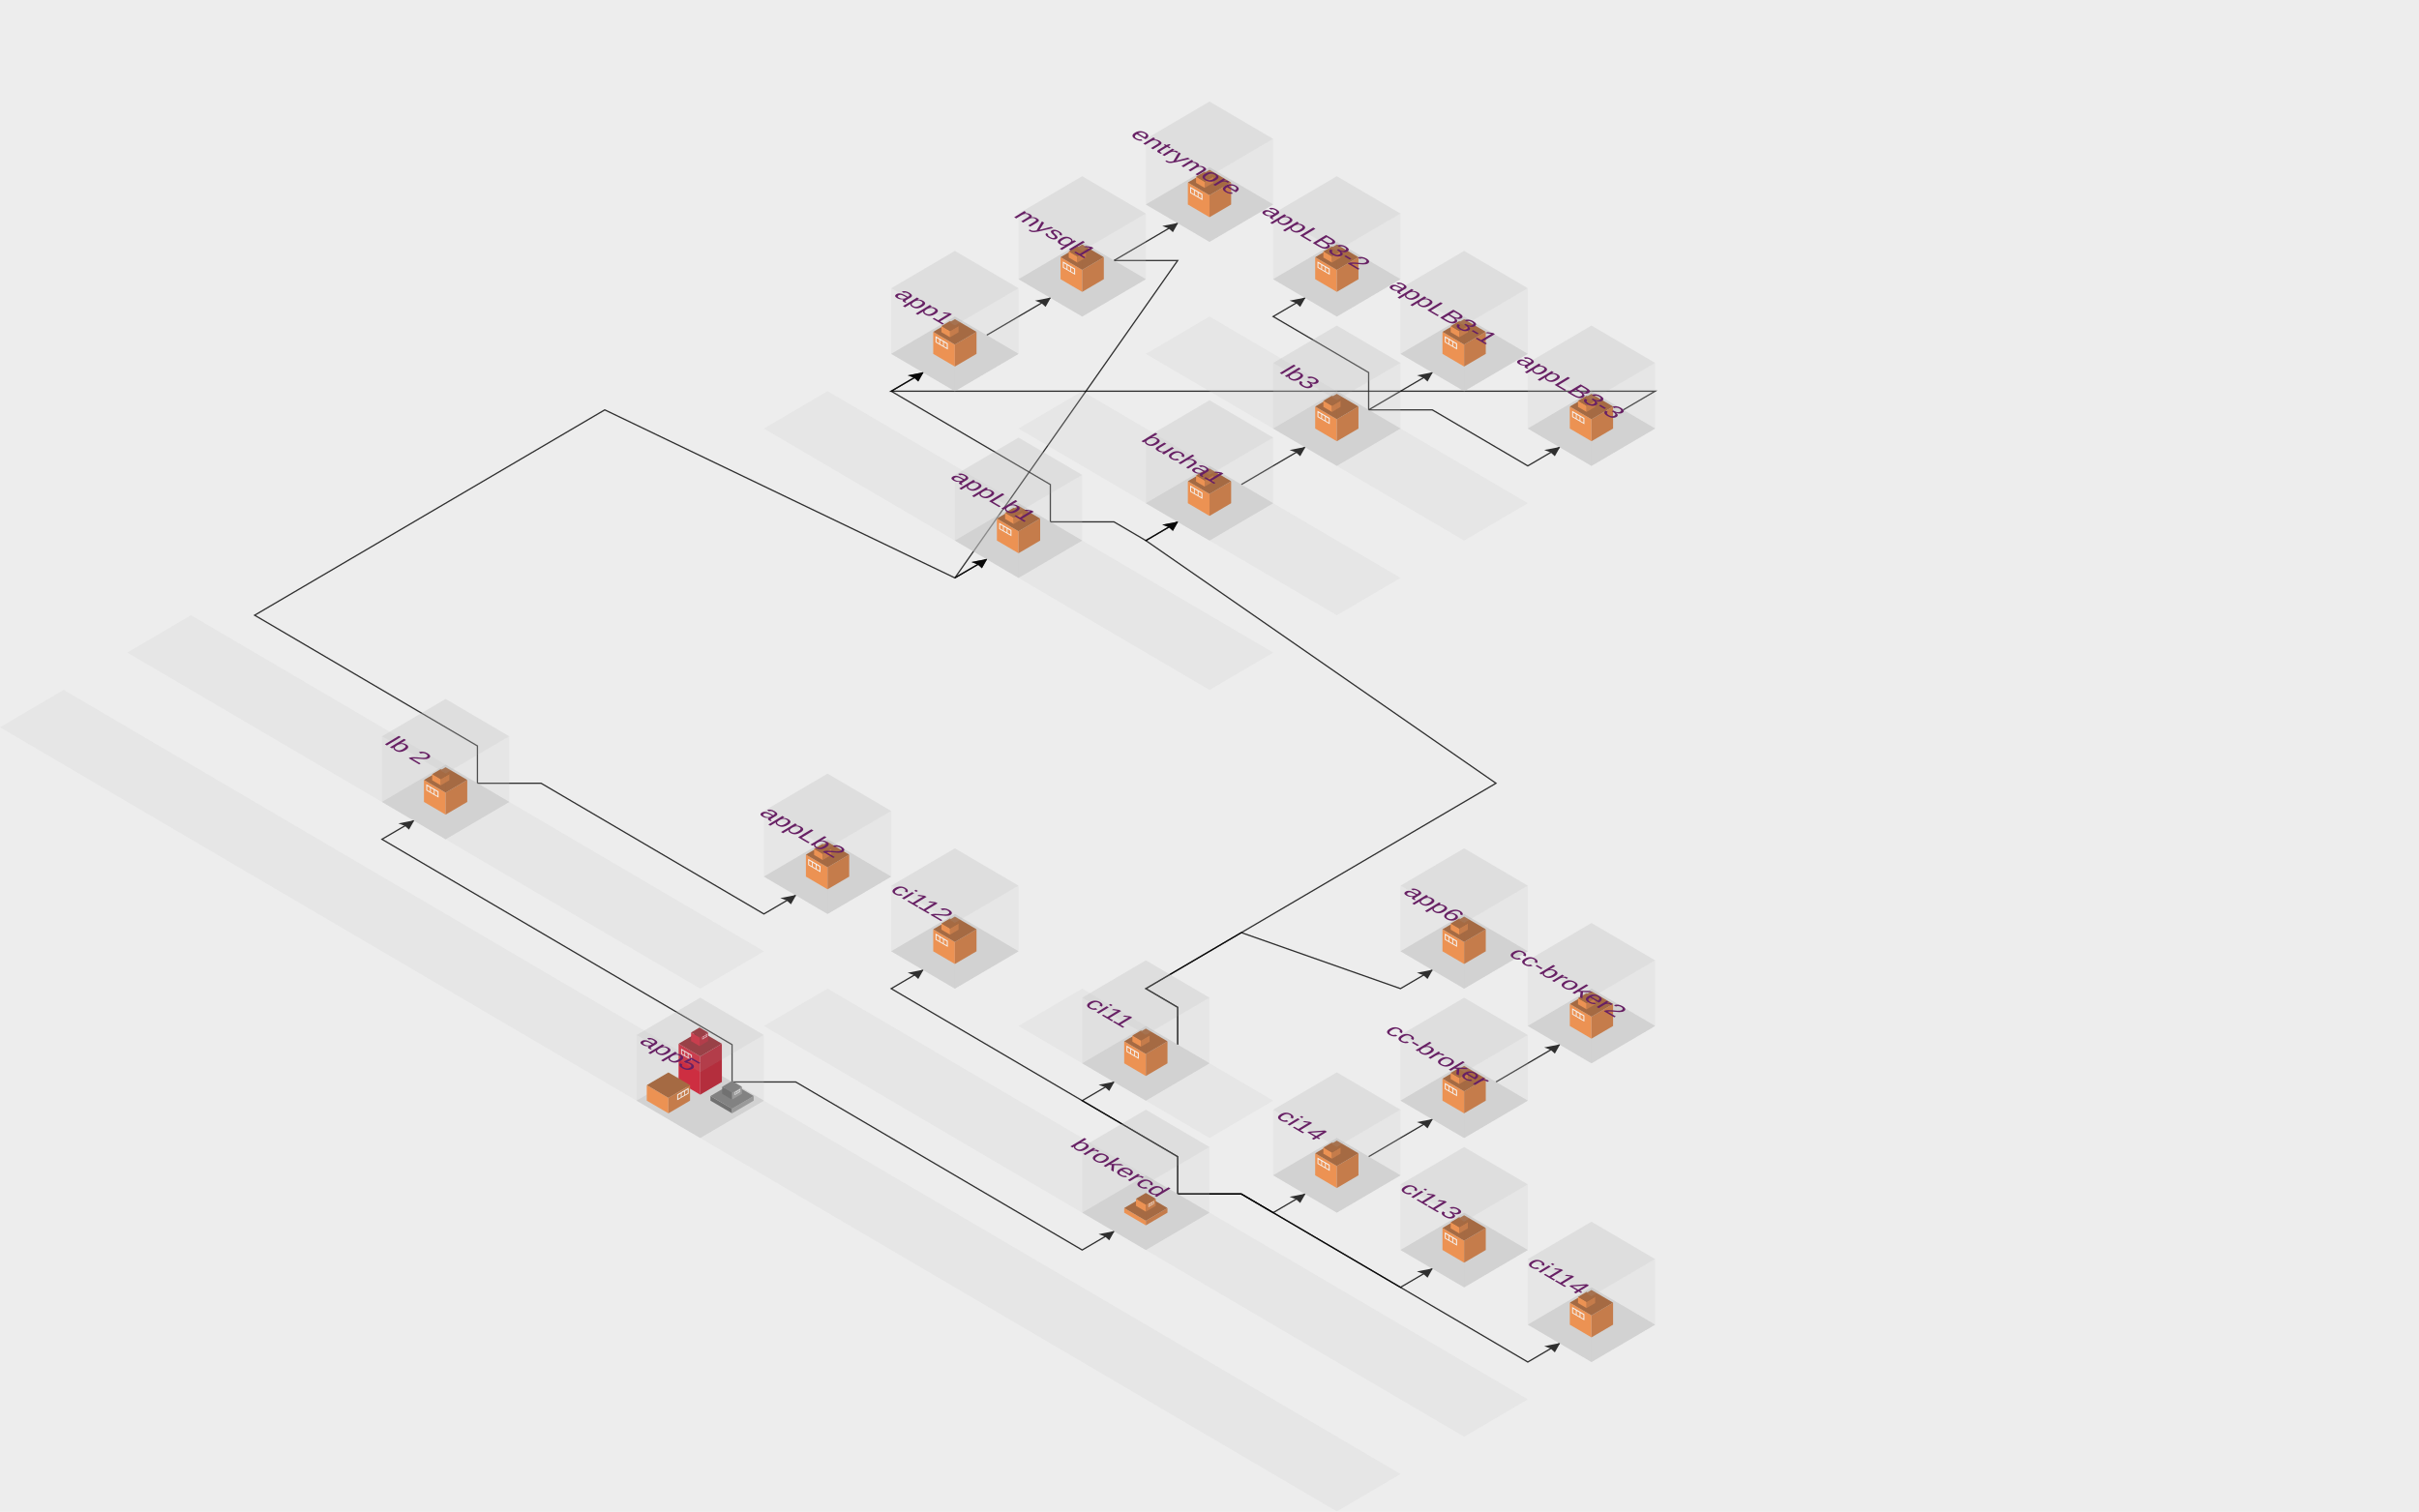
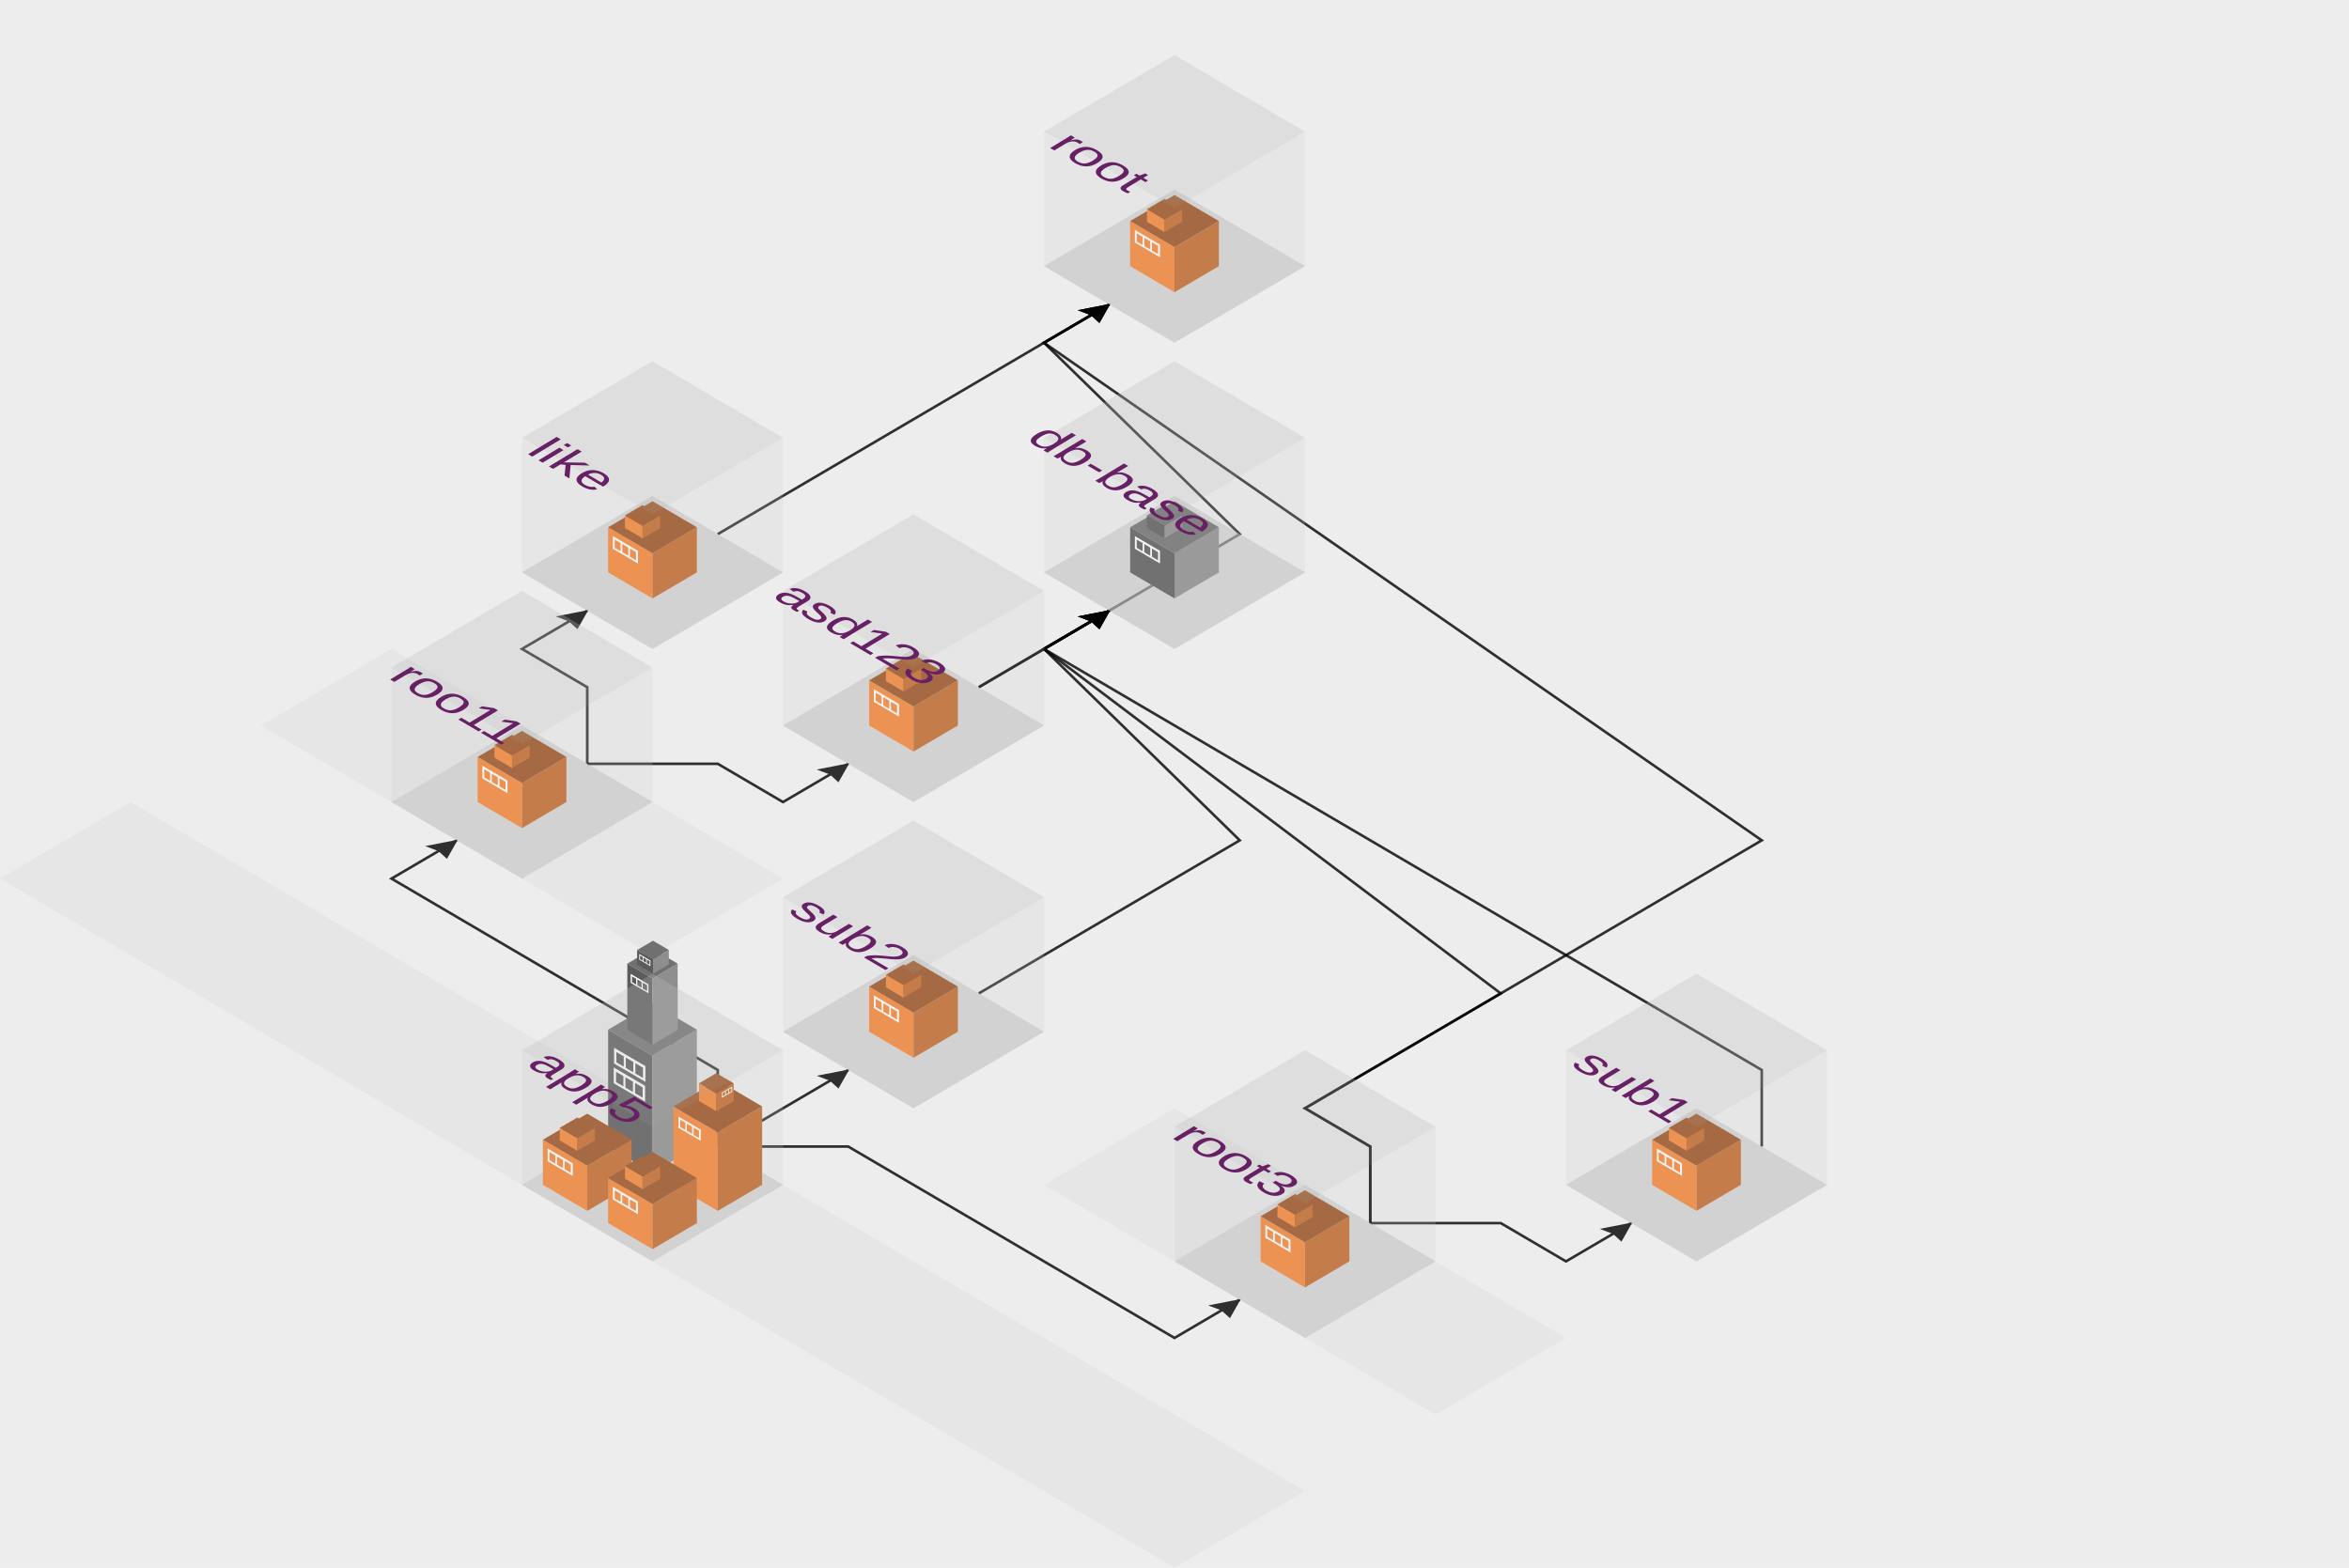
- <svg xmlns="http://www.w3.org/2000/svg" xmlns:xlink="http://www.w3.org/1999/xlink" baseProfile="full" height="1187.384" version="1.1" width="1900.0">
+ <svg xmlns="http://www.w3.org/2000/svg" xmlns:xlink="http://www.w3.org/1999/xlink" baseProfile="full" height="600.688" version="1.1" width="900.0">
  <defs>
    <filter id="brightness">
      <feComponentTransfer in="SourceGraphic">
        <feFuncR slope="0.6" type="linear" />
        <feFuncG slope="0.6" type="linear" />
        <feFuncB slope="0.6" type="linear" />
      </feComponentTransfer>
    </filter>
    <filter id="darker">
      <feComponentTransfer in="SourceGraphic">
        <feFuncR slope="0.4" type="linear" />
        <feFuncG slope="0.4" type="linear" />
        <feFuncB slope="0.4" type="linear" />
      </feComponentTransfer>
    </filter>
    <marker id="arrow" markerHeight="12.5" markerUnits="strokeWidth" markerWidth="12.5" refX="152" refY="3" viewBox="0,0,157.21,92.25">
      <polyline fill="#000" points="0,30.75 157.21,0 104.81,92.25 63.79,54.82" />
    </marker>
    <symbol id="grid.base" preserveAspectRatio="xMidYMax meet" viewBox="0,0,266.4,156.32">
      <polygon fill="#bababa" points="133.2,0 0,78.16 133.2,156.32 266.4,78.16" />
    </symbol>
    <style type="text/css">.dark{fill: currentColor;}.darker{filter: url(#brightness)}.2darker{filter: url(#darker)}text{font-family:Arial, Helvetica, sans-serif; fill: #672064;}.white{fill:#fff;}</style>
    <symbol id="application.medium" preserveAspectRatio="xMidYMax meet" viewBox="0,0,266.4,291.76">
      <polygon class="dark" points="133.2,291.76 0,213.6 0,78.16 133.2,156.32" />
      <polygon class="light" points="133.2,291.76 266.4,213.6 266.4,78.16 133.2,156.32" />
      <polygon class="darker" points="133.2,0 0,78.16 133.2,156.32 266.4,78.16" />
      <polygon class="dark" points="103.31,111.32 50.51,80.33 50.5,42.49 103.31,73.48" />
      <polygon class="light" points="103.31,111.32 156.12,80.33 156.12,42.49 103.31,73.48" />
      <polygon class="darker" points="103.31,11.51 50.5,42.49 103.31,73.48 156.12,42.49" />
      <path class="white" d="M14.24,142.62l75.41,44.22V148.9L14.24,104.65ZM65.56,142l18.16,10.65v24.69L65.56,166.65Zm-23-13.52L60.42,139v24.68L42.53,153.14ZM19.85,115.1l17.61,10.38v24.68L19.85,139.82Z" />
    </symbol>
    <style type="text/css">.aws{color: #f58536;fill: #c4692c;}</style>
    <symbol id="boundaries_box.front" preserveAspectRatio="xMidYMax meet" viewBox="0,0,265.58,292.78">
      <polygon fill="#bababa" fill-opacity="0.3" points="132.79,0 0,77.92 132.79,155.84 265.58,77.92 132.79,0" />
      <polygon fill="#ccc" fill-opacity="0.2" points="132.79,155.84 132.79,292.78 0,214.86 0,77.92 132.79,155.84" />
      <polygon fill="#ccc" fill-opacity="0.2" points="265.58,77.92 265.58,214.86 132.79,292.78 132.79,155.84 265.58,77.92" />
    </symbol>
    <symbol id="default" preserveAspectRatio="xMidYMax meet" viewBox="0,0,266.4,291.76">
      <polygon class="dark" points="133.2,291.76 0,213.6 0,78.16 133.2,156.32" />
      <polygon class="light" points="133.2,291.76 266.4,213.6 266.4,78.16 133.2,156.32" />
      <polygon class="darker" points="133.2,0 0,78.16 133.2,156.32 266.4,78.16" />
      <polygon class="dark" points="103.31,111.32 50.51,80.33 50.5,42.49 103.31,73.48" />
      <polygon class="light" points="103.31,111.32 156.12,80.33 156.12,42.49 103.31,73.48" />
      <polygon class="darker" points="103.31,11.51 50.5,42.49 103.31,73.48 156.12,42.49" />
      <path class="white" d="M14.24,142.62l75.41,44.22V148.9L14.24,104.65ZM65.56,142l18.16,10.65v24.69L65.56,166.65Zm-23-13.52L60.42,139v24.68L42.53,153.14ZM19.85,115.1l17.61,10.38v24.68L19.85,139.82Z" />
    </symbol>
-     <symbol id="broker.medium" preserveAspectRatio="xMidYMax meet" viewBox="0,0,266.4,199.47">
-       <polygon class="dark" points="133.2,199.47 0,121.31 0,92.87 133.2,171.03" />
-       <polygon class="light" points="133.2,199.47 266.4,121.31 266.4,92.87 133.2,171.03" />
-       <polygon class="darker" points="133.2,14.71 0,92.87 133.2,171.03 266.4,92.87" />
-       <polygon class="dark" points="133.17,115 72.33,79.3 72.33,35.7 133.17,71.4" />
-       <polygon class="light" points="133.17,115 194.01,79.3 194.01,35.7 133.17,71.4" />
-       <polygon class="darker" points="133.17,0 72.33,35.7 133.17,71.4 194.01,35.7" />
-       <path class="white" d="M183.62,66.68,149.07,86.94V69.56l34.55-20.27Zm-23.51-.3-8.32,4.88V82.57l8.32-4.88Zm10.55-6.19L162.47,65V76.31l8.19-4.81Zm10.39-6.11L173,58.83V70.14l8.07-4.74Z" />
+     <style type="text/css">.premise{color: #5b5b5b;fill: #8e8e8e;}</style>
+     <symbol id="application.8xlarge" preserveAspectRatio="xMidYMax meet" viewBox="0,0,266.4,696.19">
+       <polygon class="dark" points="133.2,696.18 0,618.02 0,267.02 133.2,345.19" />
+       <polygon class="light" points="133.2,696.18 266.4,618.02 266.4,267.02 133.2,345.19" />
+       <polygon class="darker" points="133.2,188.87 0,267.02 133.2,345.19 266.4,267.02" />
+       <polygon class="dark" points="133.2,312.39 57.61,268.03 57.61,68.83 133.2,113.19" />
+       <polygon class="light" points="133.2,312.39 208.79,268.03 208.79,68.83 133.2,113.19" />
+       <polygon class="darker" points="133.2,24.48 57.61,68.83 133.2,113.19 208.79,68.83" />
+       <polygon class="dark" points="134.63,98.78 87.01,70.84 87.01,27.94 134.63,55.88" />
+       <polygon class="light" points="134.63,98.78 182.24,70.84 182.24,27.94 134.63,55.88" />
+       <polygon class="darker" points="134.63,0 87.01,27.94 134.63,55.88 182.24,27.94" />
+       <path class="white" d="M16.8,427.93,111,483.13V435.77L16.8,380.53Zm64.07-.82,22.68,13.3v30.82l-22.68-13.3ZM52.12,410.24l22.33,13.1v30.82l-22.33-13.1ZM23.81,393.57l22,12.95v30.82l-22-12.91Z" />
+       <path class="white" d="M17.8,368.68,112,423.88V376.52L17.8,321.27Zm64.08-.83,22.67,13.31V412L81.88,398.67ZM53.12,351l22.33,13.1V394.9L53.12,381.8ZM24.81,334.32l22,12.95v30.82l-22-12.91Z" />
+       <path class="white" d="M67.71,126.52l53.43,31.33V131L67.71,99.62Zm36.36-.47,12.87,7.55v17.49l-12.87-7.55Zm-16.31-9.57,12.67,7.43v17.5L87.76,134ZM71.69,107l12.47,7.35v17.49l-12.47-7.33Z" />
+       <path class="white" d="M93.37,56.78,127,76.51V59.58L93.37,39.83Zm22.91-.3,8.1,4.76v11l-8.1-4.75Zm-10.28-6,8,4.68v11l-8-4.68Zm-10.12-6,7.86,4.63v11l-7.86-4.62Z" />
    </symbol>
    <symbol id="application.large" preserveAspectRatio="xMidYMax meet" viewBox="0,0,266.4,413.53">
      <polygon class="dark" points="133.2,413.53 0,335.37 0,99.92 133.2,178.08" />
      <polygon class="light" points="133.2,413.53 266.4,335.37 266.4,99.92 133.2,178.08" />
      <polygon class="darker" points="133.2,21.76 0,99.92 133.2,178.08 266.4,99.92" />
      <polygon class="dark" points="129.04,114.34 76.84,83.71 76.84,30.63 129.04,61.26" />
      <polygon class="light" points="129.04,114.34 181.25,83.71 181.25,30.63 129.04,61.26" />
      <polygon class="darker" points="129.04,0 76.84,30.63 129.04,61.26 181.25,30.63" />
      <path class="white" d="M15.42,164.09l66.66,39.09V169.64L15.42,130.52Zm45.37-.58,16.05,9.42v21.82l-16.05-9.42ZM40.43,151.56l15.81,9.28v21.82l-15.81-9.28Zm-20-11.8L36,148.93v21.82l-15.57-9.14Z" />
      <path class="white" d="M145.8,58.39l30.94-18.14V55.81L145.8,74Zm21.06.27,7.45-4.37V44.16l-7.45,4.37Zm-9.45,5.55,7.34-4.31V49.77l-7.34,4.31Zm-9.3,5.47,7.22-4.25V55.3l-7.22,4.24Z" />
    </symbol>
-     <style type="text/css">.openstack{color: #ce081f;fill: #af071a;}</style>
-     <symbol id="application.small" preserveAspectRatio="xMidYMax meet" viewBox="0,0,266.4,199.47">
-       <polygon class="dark" points="133.2,199.47 0,121.31 0,92.87 133.2,171.03" />
-       <polygon class="light" points="133.2,199.47 266.4,121.31 266.4,92.87 133.2,171.03" />
-       <polygon class="darker" points="133.2,14.71 0,92.87 133.2,171.03 266.4,92.87" />
-       <polygon class="dark" points="133.17,115 72.33,79.3 72.33,35.7 133.17,71.4" />
-       <polygon class="light" points="133.17,115 194.01,79.3 194.01,35.7 133.17,71.4" />
-       <polygon class="darker" points="133.17,0 72.33,35.7 133.17,71.4 194.01,35.7" />
-       <path class="white" d="M183.62,66.68,149.07,86.94V69.56l34.55-20.27Zm-23.51-.3-8.32,4.88V82.57l8.32-4.88Zm10.55-6.19L162.47,65V76.31l8.19-4.81Zm10.39-6.11L173,58.83V70.14l8.07-4.74Z" />
-     </symbol>
-     <style type="text/css">.premise{color: #5b5b5b;fill: #8e8e8e;}</style>
-     <symbol id="application.micro" preserveAspectRatio="xMidYMax meet" viewBox="0,0,266.4,251.76">
-       <polygon class="dark" points="133.2,251.76 0,173.6 0,78.16 133.2,156.32" />
-       <polygon class="light" points="133.2,251.76 266.4,173.6 266.4,78.16 133.2,156.32" />
-       <polygon class="darker" points="133.2,0 0,78.16 133.2,156.32 266.4,78.16" />
-       <path class="white" d="M257.42,130l-70,41V135.8l70-41.05Zm-47.62-.61L193,139.25v22.91l16.84-9.89Zm21.37-12.54-16.59,9.74v22.9l16.59-9.74Zm21-12.38-16.34,9.62V137l16.34-9.59Z" />
-     </symbol>
  </defs>
-   <rect fill="#ededed" height="1187.384" width="1900.0" x="0" y="0" />
-   <path d="M575.0 850.034 575.0 820.699 300.0 659.357 325.0 644.69" fill="none" marker-end="url(#arrow)" opacity="0.8" stroke="black" stroke-width="1" />
-   <path d="M575.0 850.034 625.0 850.034 850.0 982.04 875.0 967.373" fill="none" marker-end="url(#arrow)" opacity="0.8" stroke="black" stroke-width="1" />
-   <path d="M875.0 204.667 925.0 204.667 750.0 454.013 775.0 439.346" fill="none" marker-end="url(#arrow)" opacity="0.8" stroke="black" stroke-width="1" />
-   <path d="M875.0 204.667 900.0 190.0 900.0 190.0 925.0 175.333" fill="none" marker-end="url(#arrow)" opacity="0.8" stroke="black" stroke-width="1" />
-   <path d="M825.0 410.011 825.0 380.676 700.0 307.339 725.0 292.672" fill="none" marker-end="url(#arrow)" opacity="0.8" stroke="black" stroke-width="1" />
-   <path d="M825.0 410.011 875.0 410.011 900.0 424.679 925.0 410.011" fill="none" marker-end="url(#arrow)" opacity="0.8" stroke="black" stroke-width="1" />
-   <path d="M375.0 615.355 375.0 586.02 200.0 483.348 475.0 322.007 750.0 454.013 775.0 439.346" fill="none" marker-end="url(#arrow)" opacity="0.8" stroke="black" stroke-width="1" />
-   <path d="M375.0 615.355 425.0 615.355 600.0 718.027 625.0 703.359" fill="none" marker-end="url(#arrow)" opacity="0.8" stroke="black" stroke-width="1" />
-   <path d="M775.0 263.337 800.0 248.67 800.0 248.67 825.0 234.002" fill="none" marker-end="url(#arrow)" opacity="0.8" stroke="black" stroke-width="1" />
-   <path d="M1075.0 322.007 1100.0 307.339 1100.0 307.339 1125.0 292.672" fill="none" marker-end="url(#arrow)" opacity="0.8" stroke="black" stroke-width="1" />
-   <path d="M1075.0 322.007 1075.0 292.672 1000.0 248.67 1025.0 234.002" fill="none" marker-end="url(#arrow)" opacity="0.8" stroke="black" stroke-width="1" />
-   <path d="M1075.0 322.007 1125.0 322.007 1200.0 366.009 1225.0 351.342" fill="none" marker-end="url(#arrow)" opacity="0.8" stroke="black" stroke-width="1" />
-   <path d="M1275.0 322.007 1300.0 307.339 700.0 307.339 725.0 292.672" fill="none" marker-end="url(#arrow)" opacity="0.8" stroke="black" stroke-width="1" />
-   <path d="M975.0 380.676 1000.0 366.009 1000.0 366.009 1025.0 351.342" fill="none" marker-end="url(#arrow)" opacity="0.8" stroke="black" stroke-width="1" />
-   <path d="M1175.0 850.034 1200.0 835.366 1200.0 835.366 1225.0 820.699" fill="none" marker-end="url(#arrow)" opacity="0.8" stroke="black" stroke-width="1" />
-   <path d="M925.0 820.699 925.0 791.364 900.0 776.697 975.0 732.694 1100.0 776.697 1125.0 762.029" fill="none" marker-end="url(#arrow)" opacity="0.8" stroke="black" stroke-width="1" />
-   <path d="M925.0 820.699 925.0 791.364 900.0 776.697 1175.0 615.355 900.0 424.679 925.0 410.011" fill="none" marker-end="url(#arrow)" opacity="0.8" stroke="black" stroke-width="1" />
-   <path d="M925.0 938.038 975.0 938.038 1200.0 1070.045 1225.0 1055.377" fill="none" marker-end="url(#arrow)" opacity="0.8" stroke="black" stroke-width="1" />
-   <path d="M925.0 938.038 925.0 908.703 700.0 776.697 725.0 762.029" fill="none" marker-end="url(#arrow)" opacity="0.8" stroke="black" stroke-width="1" />
-   <path d="M925.0 938.038 975.0 938.038 1100.0 1011.375 1125.0 996.708" fill="none" marker-end="url(#arrow)" opacity="0.8" stroke="black" stroke-width="1" />
-   <path d="M925.0 938.038 925.0 908.703 850.0 864.701 875.0 850.034" fill="none" marker-end="url(#arrow)" opacity="0.8" stroke="black" stroke-width="1" />
-   <path d="M925.0 938.038 975.0 938.038 1000.0 952.705 1025.0 938.038" fill="none" marker-end="url(#arrow)" opacity="0.8" stroke="black" stroke-width="1" />
-   <path d="M1075.0 908.703 1100.0 894.036 1100.0 894.036 1125.0 879.368" fill="none" marker-end="url(#arrow)" opacity="0.8" stroke="black" stroke-width="1" />
-   <polyline fill="#ccc" fill-opacity="0.2" points="900.0,160.665 950.0,131.33 1000.0,160.665 950.0,190.0" />
-   <use class="default" fill-opacity="0.4" height="190.0" width="100" x="900.0" xlink:href="#grid.base" y="0.0" />
-   <use class="aws" height="95.0" width="34.0" x="933.0" xlink:href="#application.medium" y="75.639" />
-   <use class="default" height="190.0" width="100" x="900.0" xlink:href="#boundaries_box.front" y="0.0" />
-   <text font-size="18.0" transform="translate(900.0, 0.0) skewY(30.404) skewX(-40.0) translate(-817.62, 114.0)" x="900.0" y="0.0">entrymore</text>
-   <polyline fill="#ccc" fill-opacity="0.2" points="1000.0,219.335 1050.0,190 1100.0,219.335 1050.0,248.67" />
-   <use class="default" fill-opacity="0.4" height="190.0" width="100" x="1000.0" xlink:href="#grid.base" y="58.67" />
-   <use class="aws" height="95.0" width="34.0" x="1033.0" xlink:href="#application.medium" y="134.309" />
-   <use class="default" height="190.0" width="100" x="1000.0" xlink:href="#boundaries_box.front" y="58.67" />
-   <text font-size="18.0" transform="translate(1000.0, 58.66965) skewY(30.404) skewX(-40.0) translate(-914.74, 55.33035)" x="1000.0" y="58.67">appLB3-2</text>
-   <polyline fill="#ccc" fill-opacity="0.2" points="1100.0,278.004 1150.0,248.67 1200.0,278.004 1150.0,307.339" />
-   <use class="default" fill-opacity="0.4" height="190.0" width="100" x="1100.0" xlink:href="#grid.base" y="117.339" />
-   <use class="aws" height="95.0" width="34.0" x="1133.0" xlink:href="#application.medium" y="192.978" />
-   <use class="default" height="190.0" width="100" x="1100.0" xlink:href="#boundaries_box.front" y="117.339" />
-   <text font-size="18.0" transform="translate(1100.0, 117.3393) skewY(30.404) skewX(-40.0) translate(-1014.74, -3.339303)" x="1100.0" y="117.339">appLB3-1</text>
-   <polyline fill="#ccc" fill-opacity="0.2" points="1200.0,336.674 1250.0,307.339 1300.0,336.674 1250.0,366.009" />
-   <use class="default" fill-opacity="0.4" height="190.0" width="100" x="1200.0" xlink:href="#grid.base" y="176.009" />
-   <use class="aws" height="95.0" width="34.0" x="1233.0" xlink:href="#application.medium" y="251.648" />
-   <use class="default" height="190.0" width="100" x="1200.0" xlink:href="#boundaries_box.front" y="176.009" />
-   <text font-size="18.0" transform="translate(1200.0, 176.009) skewY(30.404) skewX(-40.0) translate(-1114.74, -62.00895)" x="1200.0" y="176.009">appLB3-3</text>
-   <polyline fill="#ccc" fill-opacity="0.2" points="800.0,219.335 850.0,190 900.0,219.335 850.0,248.67" />
-   <use class="default" fill-opacity="0.4" height="190.0" width="100" x="800.0" xlink:href="#grid.base" y="58.67" />
-   <use class="aws" height="95.0" width="34.0" x="833.0" xlink:href="#default" y="134.309" />
-   <use class="default" height="190.0" width="100" x="800.0" xlink:href="#boundaries_box.front" y="58.67" />
-   <text font-size="18.0" transform="translate(800.0, 58.66965) skewY(30.404) skewX(-40.0) translate(-708.98, 55.33035)" x="800.0" y="58.67">mysql1</text>
-   <polyline fill="#ccc" fill-opacity="0.2" points="900.0,278.004 950.0,248.67 1200.0,395.344 1150.0,424.679" />
-   <use class="default" fill-opacity="0.4" height="190.0" width="100" x="1000.0" xlink:href="#grid.base" y="176.009" />
-   <use class="aws" height="95.0" width="34.0" x="1033.0" xlink:href="#default" y="251.648" />
-   <use class="default" height="190.0" width="100" x="1000.0" xlink:href="#boundaries_box.front" y="176.009" />
-   <text font-size="18.0" transform="translate(1000.0, 176.009) skewY(30.404) skewX(-40.0) translate(-900.34, -62.00895)" x="1000.0" y="176.009">lb3</text>
-   <polyline fill="#ccc" fill-opacity="0.2" points="700.0,278.004 750.0,248.67 800.0,278.004 750.0,307.339" />
-   <use class="default" fill-opacity="0.4" height="190.0" width="100" x="700.0" xlink:href="#grid.base" y="117.339" />
-   <use class="aws" height="95.0" width="34.0" x="733.0" xlink:href="#application.medium" y="192.978" />
-   <use class="default" height="190.0" width="100" x="700.0" xlink:href="#boundaries_box.front" y="117.339" />
-   <text font-size="18.0" transform="translate(700.0, 117.3393) skewY(30.404) skewX(-40.0) translate(-603.22, -3.339303)" x="700.0" y="117.339">app1</text>
-   <polyline fill="#ccc" fill-opacity="0.2" points="800.0,336.674 850.0,307.339 1100.0,454.013 1050.0,483.348" />
-   <use class="default" fill-opacity="0.4" height="190.0" width="100" x="900.0" xlink:href="#grid.base" y="234.679" />
-   <use class="aws" height="95.0" width="34.0" x="933.0" xlink:href="#application.medium" y="310.318" />
-   <use class="default" height="190.0" width="100" x="900.0" xlink:href="#boundaries_box.front" y="234.679" />
-   <text font-size="18.0" transform="translate(900.0, 234.6786) skewY(30.404) skewX(-40.0) translate(-808.98, -120.6786)" x="900.0" y="234.679">bucha1</text>
-   <polyline fill="#ccc" fill-opacity="0.2" points="600.0,336.674 650.0,307.339 1000.0,512.683 950.0,542.018" />
-   <use class="default" fill-opacity="0.4" height="190.0" width="100" x="750.0" xlink:href="#grid.base" y="264.013" />
-   <use class="aws" height="95.0" width="34.0" x="783.0" xlink:href="#application.medium" y="339.652" />
-   <use class="default" height="190.0" width="100" x="750.0" xlink:href="#boundaries_box.front" y="264.013" />
-   <text font-size="18.0" transform="translate(750.0, 264.0134) skewY(30.404) skewX(-40.0) translate(-658.98, -150.0134)" x="750.0" y="264.013">appLb1</text>
-   <polyline fill="#ccc" fill-opacity="0.2" points="1100.0,747.362 1150.0,718.027 1200.0,747.362 1150.0,776.697" />
-   <use class="default" fill-opacity="0.4" height="190.0" width="100" x="1100.0" xlink:href="#grid.base" y="586.697" />
-   <use class="aws" height="95.0" width="34.0" x="1133.0" xlink:href="#application.medium" y="662.336" />
-   <use class="default" height="190.0" width="100" x="1100.0" xlink:href="#boundaries_box.front" y="586.697" />
-   <text font-size="18.0" transform="translate(1100.0, 586.6965) skewY(30.404) skewX(-40.0) translate(-1003.22, -472.6965)" x="1100.0" y="586.697">app6</text>
-   <polyline fill="#ccc" fill-opacity="0.2" points="1200.0,806.031 1250.0,776.697 1300.0,806.031 1250.0,835.366" />
-   <use class="default" fill-opacity="0.4" height="190.0" width="100" x="1200.0" xlink:href="#grid.base" y="645.366" />
-   <use class="aws" height="95.0" width="34.0" x="1233.0" xlink:href="#application.medium" y="721.005" />
-   <use class="default" height="190.0" width="100" x="1200.0" xlink:href="#boundaries_box.front" y="645.366" />
-   <text font-size="18.0" transform="translate(1200.0, 645.3662) skewY(30.404) skewX(-40.0) translate(-1120.5, -531.3662)" x="1200.0" y="645.366">cc-broker2</text>
-   <polyline fill="#ccc" fill-opacity="0.2" points="1100.0,864.701 1150.0,835.366 1200.0,864.701 1150.0,894.036" />
-   <use class="default" fill-opacity="0.4" height="190.0" width="100" x="1100.0" xlink:href="#grid.base" y="704.036" />
-   <use class="aws" height="95.0" width="34.0" x="1133.0" xlink:href="#application.medium" y="779.675" />
-   <use class="default" height="190.0" width="100" x="1100.0" xlink:href="#boundaries_box.front" y="704.036" />
-   <text font-size="18.0" transform="translate(1100.0, 704.0358) skewY(30.404) skewX(-40.0) translate(-1017.62, -590.0358)" x="1100.0" y="704.036">cc-broker</text>
-   <polyline fill="#ccc" fill-opacity="0.2" points="600.0,688.692 650.0,659.357 700.0,688.692 650.0,718.027" />
-   <use class="default" fill-opacity="0.4" height="190.0" width="100" x="600.0" xlink:href="#grid.base" y="528.027" />
-   <use class="aws" height="95.0" width="34.0" x="633.0" xlink:href="#application.medium" y="603.666" />
-   <use class="default" height="190.0" width="100" x="600.0" xlink:href="#boundaries_box.front" y="528.027" />
-   <text font-size="18.0" transform="translate(600.0, 528.0269) skewY(30.404) skewX(-40.0) translate(-508.98, -414.0269)" x="600.0" y="528.027">appLb2</text>
-   <polyline fill="#ccc" fill-opacity="0.2" points="700.0,747.362 750.0,718.027 800.0,747.362 750.0,776.697" />
-   <use class="default" fill-opacity="0.4" height="190.0" width="100" x="700.0" xlink:href="#grid.base" y="586.697" />
-   <use class="aws" height="95.0" width="34.0" x="733.0" xlink:href="#default" y="662.336" />
-   <use class="default" height="190.0" width="100" x="700.0" xlink:href="#boundaries_box.front" y="586.697" />
-   <text font-size="18.0" transform="translate(700.0, 586.6965) skewY(30.404) skewX(-40.0) translate(-606.1, -472.6965)" x="700.0" y="586.697">ci112</text>
-   <polyline fill="#ccc" fill-opacity="0.2" points="800.0,806.031 850.0,776.697 1000.0,864.701 950.0,894.036" />
-   <use class="default" fill-opacity="0.4" height="190.0" width="100" x="850.0" xlink:href="#grid.base" y="674.701" />
-   <use class="aws" height="95.0" width="34.0" x="883.0" xlink:href="#default" y="750.34" />
-   <use class="default" height="190.0" width="100" x="850.0" xlink:href="#boundaries_box.front" y="674.701" />
-   <text font-size="18.0" transform="translate(850.0, 674.701) skewY(30.404) skewX(-40.0) translate(-753.22, -560.701)" x="850.0" y="674.701">ci11</text>
-   <polyline fill="#ccc" fill-opacity="0.2" points="1000.0,923.371 1050.0,894.036 1100.0,923.371 1050.0,952.705" />
-   <use class="default" fill-opacity="0.4" height="190.0" width="100" x="1000.0" xlink:href="#grid.base" y="762.705" />
-   <use class="aws" height="95.0" width="34.0" x="1033.0" xlink:href="#default" y="838.344" />
-   <use class="default" height="190.0" width="100" x="1000.0" xlink:href="#boundaries_box.front" y="762.705" />
-   <text font-size="18.0" transform="translate(1000.0, 762.7055) skewY(30.404) skewX(-40.0) translate(-903.22, -648.7055)" x="1000.0" y="762.705">ci14</text>
-   <polyline fill="#ccc" fill-opacity="0.2" points="1100.0,982.04 1150.0,952.705 1200.0,982.04 1150.0,1011.375" />
-   <use class="default" fill-opacity="0.4" height="190.0" width="100" x="1100.0" xlink:href="#grid.base" y="821.375" />
-   <use class="aws" height="95.0" width="34.0" x="1133.0" xlink:href="#default" y="897.014" />
-   <use class="default" height="190.0" width="100" x="1100.0" xlink:href="#boundaries_box.front" y="821.375" />
-   <text font-size="18.0" transform="translate(1100.0, 821.3751) skewY(30.404) skewX(-40.0) translate(-1006.1, -707.3751)" x="1100.0" y="821.375">ci113</text>
-   <polyline fill="#ccc" fill-opacity="0.2" points="1200.0,1040.71 1250.0,1011.375 1300.0,1040.71 1250.0,1070.045" />
-   <use class="default" fill-opacity="0.4" height="190.0" width="100" x="1200.0" xlink:href="#grid.base" y="880.045" />
-   <use class="aws" height="95.0" width="34.0" x="1233.0" xlink:href="#default" y="955.684" />
-   <use class="default" height="190.0" width="100" x="1200.0" xlink:href="#boundaries_box.front" y="880.045" />
-   <text font-size="18.0" transform="translate(1200.0, 880.0448) skewY(30.404) skewX(-40.0) translate(-1106.1, -766.0448)" x="1200.0" y="880.045">ci114</text>
-   <polyline fill="#ccc" fill-opacity="0.2" points="100.0,512.683 150.0,483.348 600.0,747.362 550.0,776.697" />
-   <use class="default" fill-opacity="0.4" height="190.0" width="100" x="300.0" xlink:href="#grid.base" y="469.357" />
-   <use class="aws" height="95.0" width="34.0" x="333.0" xlink:href="#default" y="544.996" />
-   <use class="default" height="190.0" width="100" x="300.0" xlink:href="#boundaries_box.front" y="469.357" />
-   <text font-size="18.0" transform="translate(300.0, 469.3572) skewY(30.404) skewX(-40.0) translate(-203.22, -355.3572)" x="300.0" y="469.357">lb 2</text>
-   <polyline fill="#ccc" fill-opacity="0.2" points="600.0,806.031 650.0,776.697 1200.0,1099.38 1150.0,1128.714" />
-   <use class="default" fill-opacity="0.4" height="190.0" width="100" x="850.0" xlink:href="#grid.base" y="792.04" />
-   <use class="aws" height="95.0" width="34.0" x="883.0" xlink:href="#broker.medium" y="867.679" />
-   <use class="default" height="190.0" width="100" x="850.0" xlink:href="#boundaries_box.front" y="792.04" />
-   <text font-size="18.0" transform="translate(850.0, 792.0403) skewY(30.404) skewX(-40.0) translate(-764.74, -678.0403)" x="850.0" y="792.04">brokercd</text>
-   <polyline fill="#ccc" fill-opacity="0.2" points="0.0,571.353 50.0,542.018 1100.0,1158.049 1050.0,1187.384" />
-   <use class="default" fill-opacity="0.4" height="190.0" width="100" x="500.0" xlink:href="#grid.base" y="704.036" />
-   <use class="openstack" height="95.0" width="34.0" x="533.0" xlink:href="#application.large" y="765.007" />
-   <use class="premise" height="95.0" width="34.0" x="558.0" xlink:href="#application.small" y="779.675" />
-   <use class="aws" height="95.0" width="34.0" x="508.0" xlink:href="#application.micro" y="779.675" />
-   <use class="default" height="190.0" width="100" x="500.0" xlink:href="#boundaries_box.front" y="704.036" />
-   <text font-size="18.0" transform="translate(500.0, 704.0358) skewY(30.404) skewX(-40.0) translate(-403.22, -590.0358)" x="500.0" y="704.036">app5</text>
+   <rect fill="#ededed" height="600.688" width="900.0" x="0" y="0" />
+   <path d="M275.0 439.346 275.0 410.011 150.0 336.674 175.0 322.007" fill="none" marker-end="url(#arrow)" opacity="0.8" stroke="black" stroke-width="1" />
+   <path d="M275.0 439.346 300.0 424.679 300.0 424.679 325.0 410.011" fill="none" marker-end="url(#arrow)" opacity="0.8" stroke="black" stroke-width="1" />
+   <path d="M275.0 439.346 325.0 439.346 450.0 512.683 475.0 498.016" fill="none" marker-end="url(#arrow)" opacity="0.8" stroke="black" stroke-width="1" />
+   <path d="M225.0 292.672 225.0 263.337 200.0 248.67 225.0 234.002" fill="none" marker-end="url(#arrow)" opacity="0.8" stroke="black" stroke-width="1" />
+   <path d="M225.0 292.672 275.0 292.672 300.0 307.339 325.0 292.672" fill="none" marker-end="url(#arrow)" opacity="0.8" stroke="black" stroke-width="1" />
+   <path d="M675.0 439.346 675.0 410.011 400.0 248.67 425.0 234.002" fill="none" marker-end="url(#arrow)" opacity="0.8" stroke="black" stroke-width="1" />
+   <path d="M375.0 380.676 400.0 366.009 400.0 366.009 475.0 322.007 400.0 248.67 425.0 234.002" fill="none" marker-end="url(#arrow)" opacity="0.8" stroke="black" stroke-width="1" />
+   <path d="M275.0 204.667 300.0 190.0 300.0 190.0 375.0 145.998 400.0 131.33 425.0 116.663" fill="none" marker-end="url(#arrow)" opacity="0.8" stroke="black" stroke-width="1" />
+   <path d="M525.0 468.681 525.0 439.346 500.0 424.679 575.0 380.676 400.0 248.67 425.0 234.002" fill="none" marker-end="url(#arrow)" opacity="0.8" stroke="black" stroke-width="1" />
+   <path d="M525.0 468.681 525.0 439.346 500.0 424.679 675.0 322.007 400.0 131.33 425.0 116.663" fill="none" marker-end="url(#arrow)" opacity="0.8" stroke="black" stroke-width="1" />
+   <path d="M525.0 468.681 575.0 468.681 600.0 483.348 625.0 468.681" fill="none" marker-end="url(#arrow)" opacity="0.8" stroke="black" stroke-width="1" />
+   <path d="M375.0 263.337 400.0 248.67 400.0 248.67 475.0 204.667 400.0 131.33 425.0 116.663" fill="none" marker-end="url(#arrow)" opacity="0.8" stroke="black" stroke-width="1" />
+   <path d="M375.0 263.337 400.0 248.67 400.0 248.67 425.0 234.002" fill="none" marker-end="url(#arrow)" opacity="0.8" stroke="black" stroke-width="1" />
+   <polyline fill="#ccc" fill-opacity="0.2" points="400.0,101.996 450.0,72.661 500.0,101.996 450.0,131.33" />
+   <use class="default" fill-opacity="0.4" height="190.0" width="100" x="400.0" xlink:href="#grid.base" y="-58.67" />
+   <use class="aws" height="95.0" width="34.0" x="433.0" xlink:href="#application.medium" y="16.969" />
+   <use class="default" height="190.0" width="100" x="400.0" xlink:href="#boundaries_box.front" y="-58.67" />
+   <text font-size="18.0" transform="translate(400.0, -58.66965) skewY(30.404) skewX(-40.0) translate(-303.22, 172.6697)" x="400.0" y="-58.67">root</text>
+   <polyline fill="#ccc" fill-opacity="0.2" points="400.0,219.335 450.0,190.0 500.0,219.335 450.0,248.67" />
+   <use class="default" fill-opacity="0.4" height="190.0" width="100" x="400.0" xlink:href="#grid.base" y="58.67" />
+   <use class="premise" height="95.0" width="34.0" x="433.0" xlink:href="#default" y="134.309" />
+   <use class="default" height="190.0" width="100" x="400.0" xlink:href="#boundaries_box.front" y="58.67" />
+   <text font-size="18.0" transform="translate(400.0, 58.66965) skewY(30.404) skewX(-40.0) translate(-311.86, 55.33035)" x="400.0" y="58.67">db-base</text>
+   <polyline fill="#ccc" fill-opacity="0.2" points="200.0,219.335 250.0,190 300.0,219.335 250.0,248.67" />
+   <use class="default" fill-opacity="0.4" height="190.0" width="100" x="200.0" xlink:href="#grid.base" y="58.67" />
+   <use class="aws" height="95.0" width="34.0" x="233.0" xlink:href="#application.medium" y="134.309" />
+   <use class="default" height="190.0" width="100" x="200.0" xlink:href="#boundaries_box.front" y="58.67" />
+   <text font-size="18.0" transform="translate(200.0, 58.66965) skewY(30.404) skewX(-40.0) translate(-103.22, 55.33035)" x="200.0" y="58.67">like</text>
+   <polyline fill="#ccc" fill-opacity="0.2" points="300.0,278.004 350.0,248.67 400.0,278.004 350.0,307.339" />
+   <use class="default" fill-opacity="0.4" height="190.0" width="100" x="300.0" xlink:href="#grid.base" y="117.339" />
+   <use class="aws" height="95.0" width="34.0" x="333.0" xlink:href="#application.medium" y="192.978" />
+   <use class="default" height="190.0" width="100" x="300.0" xlink:href="#boundaries_box.front" y="117.339" />
+   <text font-size="18.0" transform="translate(300.0, 117.3393) skewY(30.404) skewX(-40.0) translate(-208.98, -3.339303)" x="300.0" y="117.339">asd123</text>
+   <polyline fill="#ccc" fill-opacity="0.2" points="600.0,454.013 650.0,424.679 700.0,454.013 650.0,483.348" />
+   <use class="default" fill-opacity="0.4" height="190.0" width="100" x="600.0" xlink:href="#grid.base" y="293.348" />
+   <use class="aws" height="95.0" width="34.0" x="633.0" xlink:href="#application.medium" y="368.987" />
+   <use class="default" height="190.0" width="100" x="600.0" xlink:href="#boundaries_box.front" y="293.348" />
+   <text font-size="18.0" transform="translate(600.0, 293.3483) skewY(30.404) skewX(-40.0) translate(-503.22, -179.3483)" x="600.0" y="293.348">sub1</text>
+   <polyline fill="#ccc" fill-opacity="0.2" points="100.0,278.004 150.0,248.67 300.0,336.674 250.0,366.009" />
+   <use class="default" fill-opacity="0.4" height="190.0" width="100" x="150.0" xlink:href="#grid.base" y="146.674" />
+   <use class="aws" height="95.0" width="34.0" x="183.0" xlink:href="#application.medium" y="222.313" />
+   <use class="default" height="190.0" width="100" x="150.0" xlink:href="#boundaries_box.front" y="146.674" />
+   <text font-size="18.0" transform="translate(150.0, 146.6741) skewY(30.404) skewX(-40.0) translate(-56.1, -32.67413)" x="150.0" y="146.674">roo11</text>
+   <polyline fill="#ccc" fill-opacity="0.2" points="300.0,395.344 350.0,366.009 400.0,395.344 350.0,424.679" />
+   <use class="default" fill-opacity="0.4" height="190.0" width="100" x="300.0" xlink:href="#grid.base" y="234.679" />
+   <use class="aws" height="95.0" width="34.0" x="333.0" xlink:href="#application.medium" y="310.318" />
+   <use class="default" height="190.0" width="100" x="300.0" xlink:href="#boundaries_box.front" y="234.679" />
+   <text font-size="18.0" transform="translate(300.0, 234.6786) skewY(30.404) skewX(-40.0) translate(-203.22, -120.6786)" x="300.0" y="234.679">sub2</text>
+   <polyline fill="#ccc" fill-opacity="0.2" points="400.0,454.013 450.0,424.679 600.0,512.683 550.0,542.018" />
+   <use class="default" fill-opacity="0.4" height="190.0" width="100" x="450.0" xlink:href="#grid.base" y="322.683" />
+   <use class="aws" height="95.0" width="34.0" x="483.0" xlink:href="#application.medium" y="398.322" />
+   <use class="default" height="190.0" width="100" x="450.0" xlink:href="#boundaries_box.front" y="322.683" />
+   <text font-size="18.0" transform="translate(450.0, 322.6831) skewY(30.404) skewX(-40.0) translate(-356.1, -208.6831)" x="450.0" y="322.683">root3</text>
+   <polyline fill="#ccc" fill-opacity="0.2" points="0.0,336.674 50.0,307.339 500.0,571.353 450.0,600.688" />
+   <use class="default" fill-opacity="0.4" height="190.0" width="100" x="200.0" xlink:href="#grid.base" y="293.348" />
+   <use class="premise" height="95.0" width="34.0" x="233.0" xlink:href="#application.8xlarge" y="354.32" />
+   <use class="aws" height="95.0" width="34.0" x="258.0" xlink:href="#application.large" y="368.987" />
+   <use class="aws" height="95.0" width="34.0" x="208.0" xlink:href="#application.medium" y="368.987" />
+   <use class="aws" height="95.0" width="34.0" x="233.0" xlink:href="#application.medium" y="383.655" />
+   <use class="default" height="190.0" width="100" x="200.0" xlink:href="#boundaries_box.front" y="293.348" />
+   <text font-size="18.0" transform="translate(200.0, 293.3483) skewY(30.404) skewX(-40.0) translate(-103.22, -179.3483)" x="200.0" y="293.348">app5</text>
</svg>
